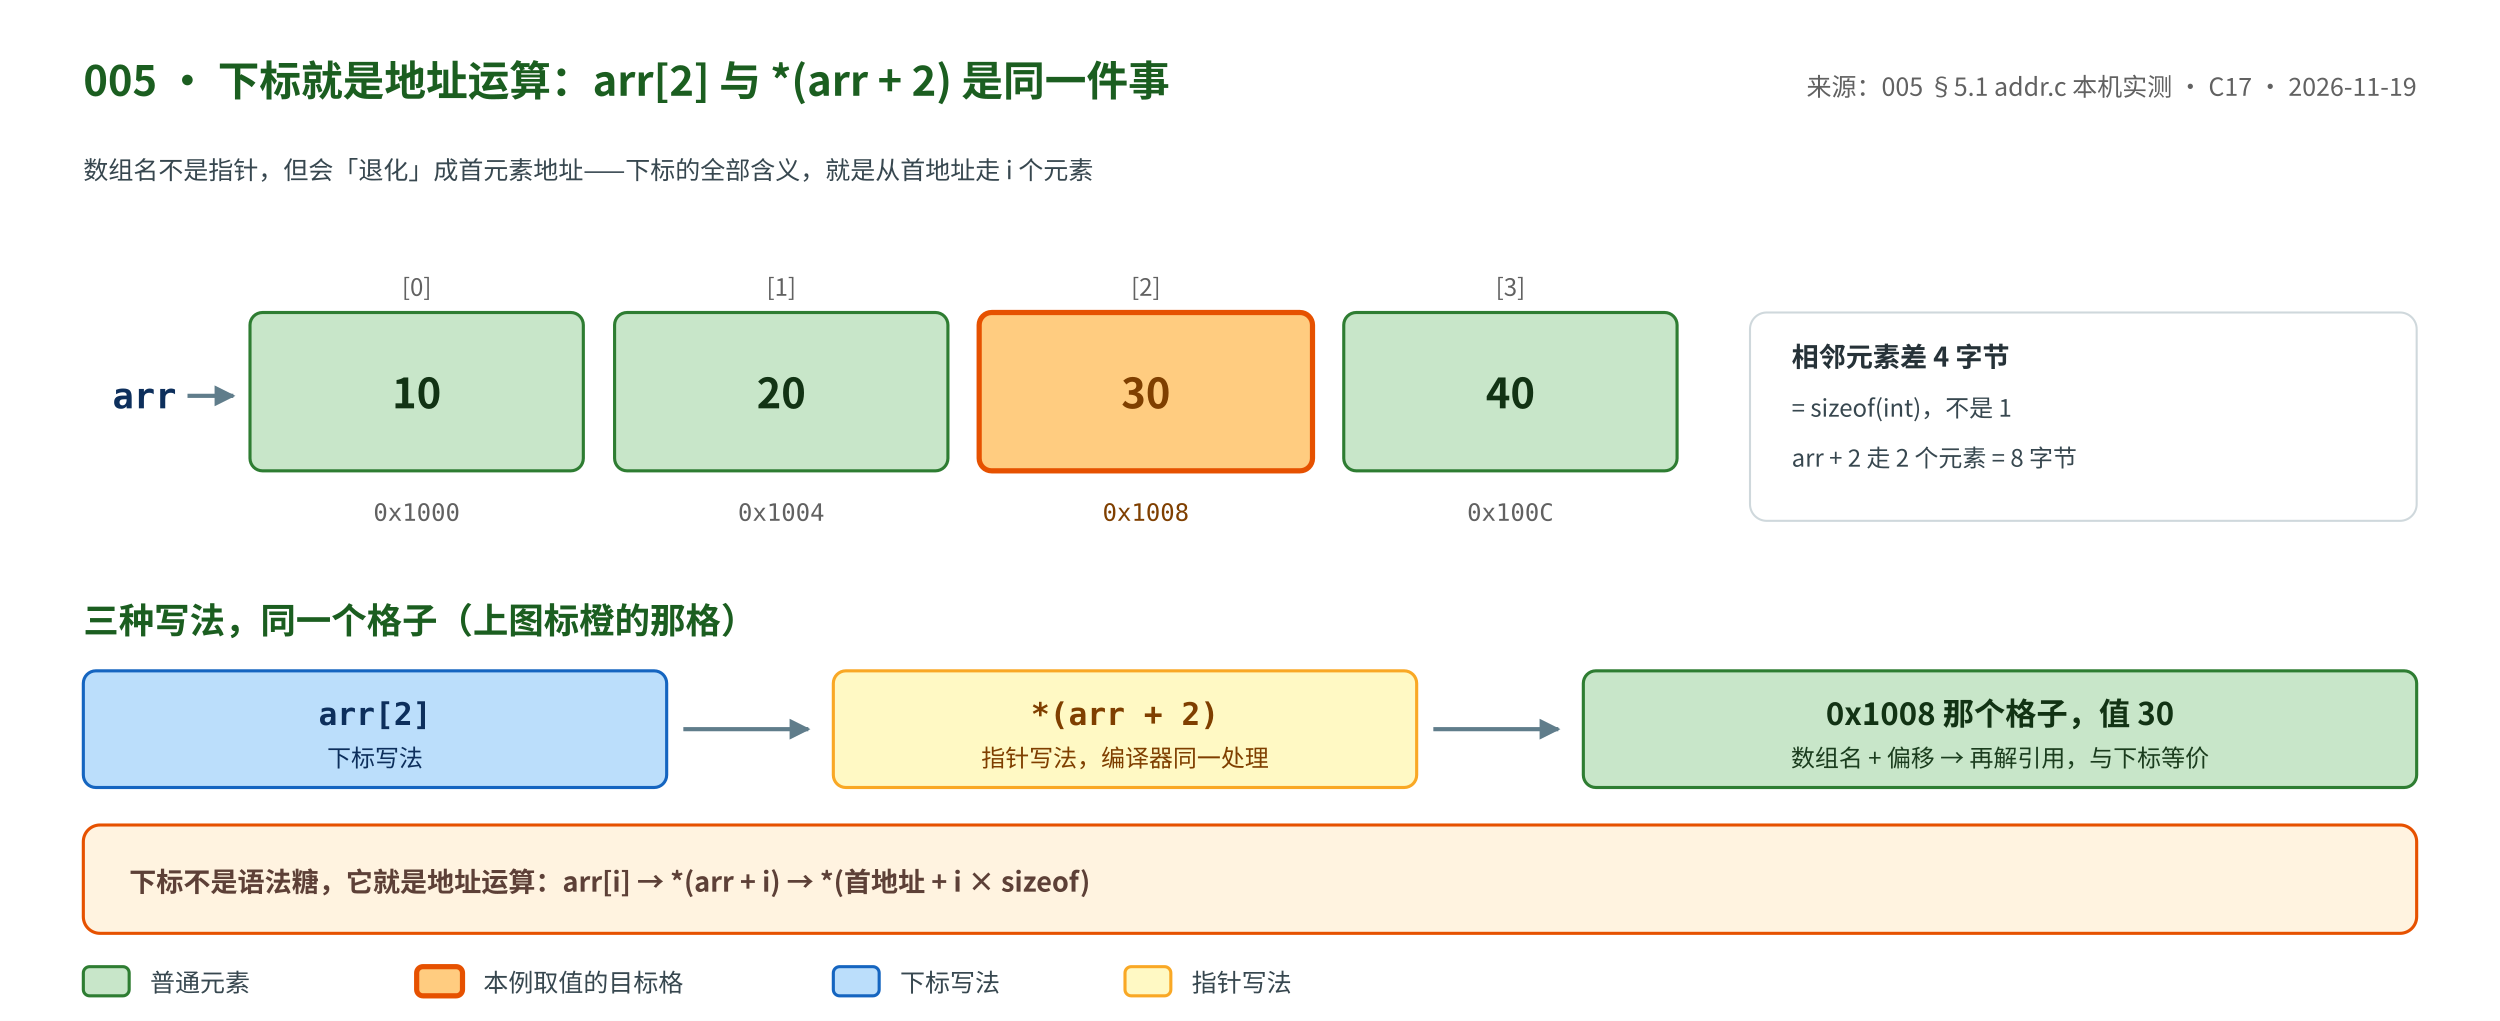
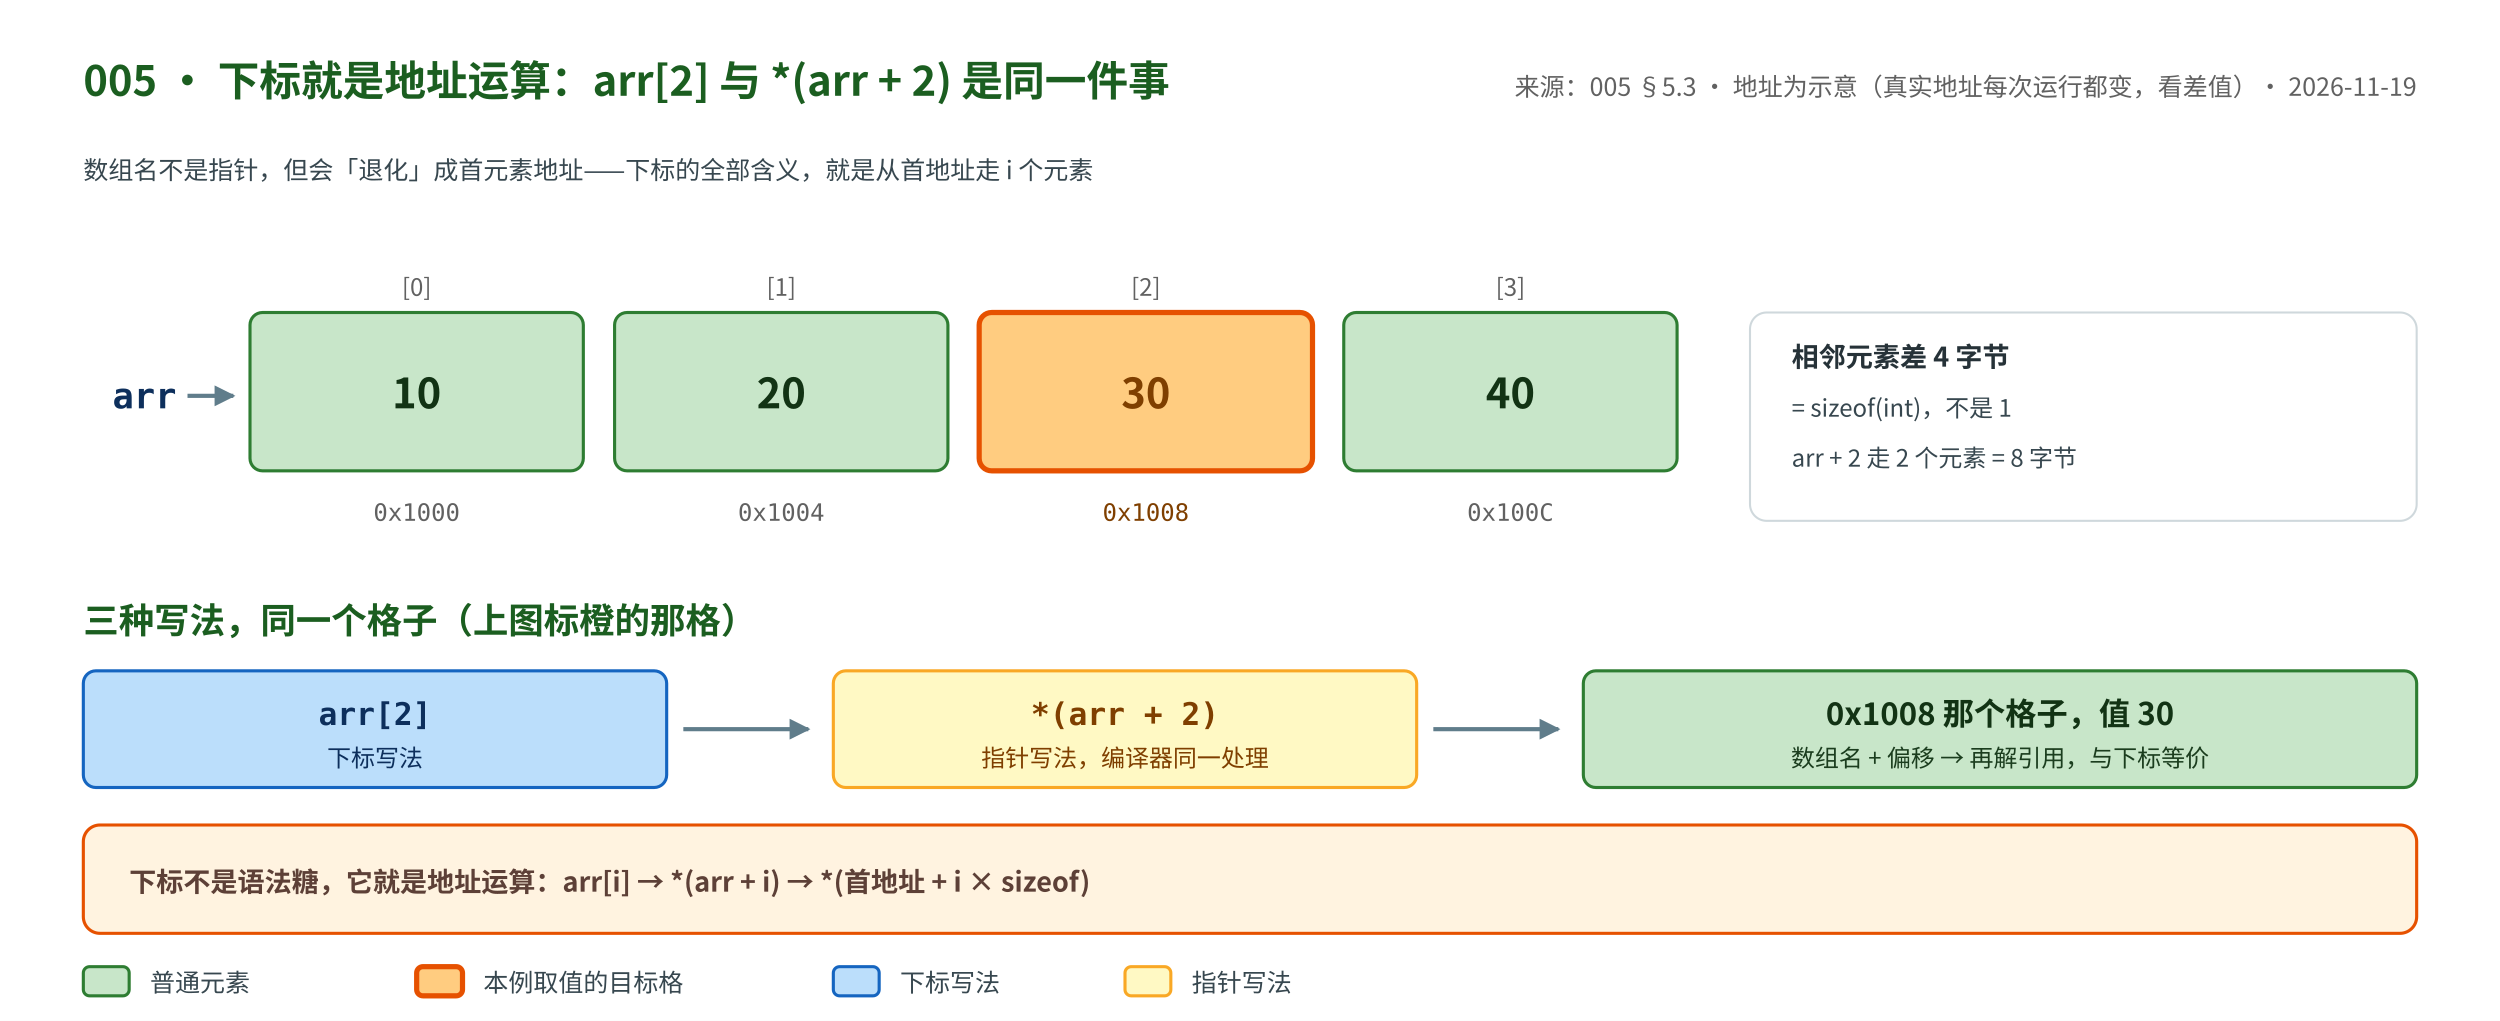
<svg xmlns="http://www.w3.org/2000/svg" viewBox="0 0 1200 490" font-family="'Microsoft YaHei','PingFang SC','Noto Sans CJK SC',sans-serif">
  <rect x="0" y="0" width="1200" height="490" fill="#ffffff" />
  <defs>
    <marker id="arrow" viewBox="0 0 10 10" refX="9" refY="5" markerWidth="10" markerHeight="10" markerUnits="userSpaceOnUse" orient="auto-start-reverse">
      <path d="M 0 0 L 10 5 L 0 10 z" fill="#607d8b" />
    </marker>
  </defs>
  <text x="40" y="46" font-size="20" font-weight="bold" fill="#1b5e20">005 · 下标就是地址运算：arr[2] 与 *(arr + 2) 是同一件事</text>
-   <text x="1160" y="46" font-size="12" fill="#616161" text-anchor="end">来源：005 §5.1 addr.c 本机实测 · C17 · 2026-11-19</text>
+   <text x="1160" y="46" font-size="12" fill="#616161" text-anchor="end">来源：005 §5.3 · 地址为示意（真实地址每次运行都变，看差值）· 2026-11-19</text>
  <text x="40" y="86" font-size="12" fill="#37474f">数组名不是指针，但会「退化」成首元素地址——下标的全部含义，就是从首地址走 i 个元素</text>
  <text x="54" y="196" font-size="17" font-weight="bold" fill="#0d2f5c" font-family="ui-monospace,Menlo,Consolas,monospace">arr</text>
  <line x1="90" y1="190" x2="112" y2="190" stroke="#607d8b" stroke-width="2" marker-end="url(#arrow)" />
  <text x="200" y="142" font-size="11.5" fill="#616161" text-anchor="middle">[0]</text>
  <text x="375" y="142" font-size="11.5" fill="#616161" text-anchor="middle">[1]</text>
  <text x="550" y="142" font-size="11.5" fill="#616161" text-anchor="middle">[2]</text>
  <text x="725" y="142" font-size="11.5" fill="#616161" text-anchor="middle">[3]</text>
  <rect x="120" y="150" width="160" height="76" rx="6" fill="#c8e6c9" stroke="#2e7d32" stroke-width="1.5" />
  <rect x="295" y="150" width="160" height="76" rx="6" fill="#c8e6c9" stroke="#2e7d32" stroke-width="1.5" />
  <rect x="470" y="150" width="160" height="76" rx="6" fill="#ffcc80" stroke="#e65100" stroke-width="2.5" />
  <rect x="645" y="150" width="160" height="76" rx="6" fill="#c8e6c9" stroke="#2e7d32" stroke-width="1.5" />
  <text x="200" y="196" font-size="20" font-weight="bold" fill="#123314" text-anchor="middle">10</text>
  <text x="375" y="196" font-size="20" font-weight="bold" fill="#123314" text-anchor="middle">20</text>
  <text x="550" y="196" font-size="20" font-weight="bold" fill="#7f3f00" text-anchor="middle">30</text>
  <text x="725" y="196" font-size="20" font-weight="bold" fill="#123314" text-anchor="middle">40</text>
  <text x="200" y="250" font-size="11.5" fill="#616161" text-anchor="middle" font-family="ui-monospace,Menlo,Consolas,monospace">0x1000</text>
  <text x="375" y="250" font-size="11.5" fill="#616161" text-anchor="middle" font-family="ui-monospace,Menlo,Consolas,monospace">0x1004</text>
  <text x="550" y="250" font-size="11.5" fill="#7f3f00" text-anchor="middle" font-family="ui-monospace,Menlo,Consolas,monospace">0x1008</text>
  <text x="725" y="250" font-size="11.5" fill="#616161" text-anchor="middle" font-family="ui-monospace,Menlo,Consolas,monospace">0x100C</text>
  <rect x="840" y="150" width="320" height="100" rx="8" fill="#ffffff" stroke="#cfd8dc" stroke-width="1" />
  <text x="860" y="176" font-size="13" font-weight="bold" fill="#263238">相邻元素差 4 字节</text>
  <text x="860" y="200" font-size="11.5" fill="#37474f">= sizeof(int)，不是 1</text>
  <text x="860" y="224" font-size="11.5" fill="#37474f">arr + 2 走 2 个元素 = 8 字节</text>
  <text x="40" y="304" font-size="17" font-weight="bold" fill="#1b5e20">三种写法，同一个格子（上图标橙的那格）</text>
  <rect x="40" y="322" width="280" height="56" rx="6" fill="#bbdefb" stroke="#1565c0" stroke-width="1.5" />
  <text x="180" y="348" font-size="15" font-weight="bold" fill="#0d2f5c" text-anchor="middle" font-family="ui-monospace,Menlo,Consolas,monospace">arr[2]</text>
  <text x="180" y="368" font-size="11.5" fill="#0d2f5c" text-anchor="middle">下标写法</text>
  <line x1="328" y1="350" x2="388" y2="350" stroke="#607d8b" stroke-width="2" marker-end="url(#arrow)" />
  <rect x="400" y="322" width="280" height="56" rx="6" fill="#fff9c4" stroke="#f9a825" stroke-width="1.5" />
  <text x="540" y="348" font-size="15" font-weight="bold" fill="#7f3f00" text-anchor="middle" font-family="ui-monospace,Menlo,Consolas,monospace">*(arr + 2)</text>
  <text x="540" y="368" font-size="11.5" fill="#7f3f00" text-anchor="middle">指针写法，编译器同一处理</text>
  <line x1="688" y1="350" x2="748" y2="350" stroke="#607d8b" stroke-width="2" marker-end="url(#arrow)" />
  <rect x="760" y="322" width="400" height="56" rx="6" fill="#c8e6c9" stroke="#2e7d32" stroke-width="1.5" />
  <text x="960" y="348" font-size="15" font-weight="bold" fill="#123314" text-anchor="middle">0x1008 那个格子，值 30</text>
  <text x="960" y="368" font-size="11.5" fill="#1b3d1e" text-anchor="middle">数组名 + 偏移 → 再解引用，与下标等价</text>
  <rect x="40" y="396" width="1120" height="52" rx="8" fill="#fff3e0" stroke="#e65100" stroke-width="1.5" />
  <text x="62" y="428" font-size="13" font-weight="bold" fill="#5d4037">下标不是语法糖，它就是地址运算：arr[i] → *(arr + i) → *(首地址 + i × sizeof)</text>
  <rect x="40" y="464" width="22" height="14" rx="3" fill="#c8e6c9" stroke="#2e7d32" stroke-width="1.5" />
  <text x="72" y="476" font-size="12" fill="#37474f">普通元素</text>
  <rect x="200" y="464" width="22" height="14" rx="3" fill="#ffcc80" stroke="#e65100" stroke-width="2.5" />
  <text x="232" y="476" font-size="12" fill="#37474f">本例取值的目标格</text>
  <rect x="400" y="464" width="22" height="14" rx="3" fill="#bbdefb" stroke="#1565c0" stroke-width="1.5" />
  <text x="432" y="476" font-size="12" fill="#37474f">下标写法</text>
  <rect x="540" y="464" width="22" height="14" rx="3" fill="#fff9c4" stroke="#f9a825" stroke-width="1.5" />
  <text x="572" y="476" font-size="12" fill="#37474f">指针写法</text>
</svg>
